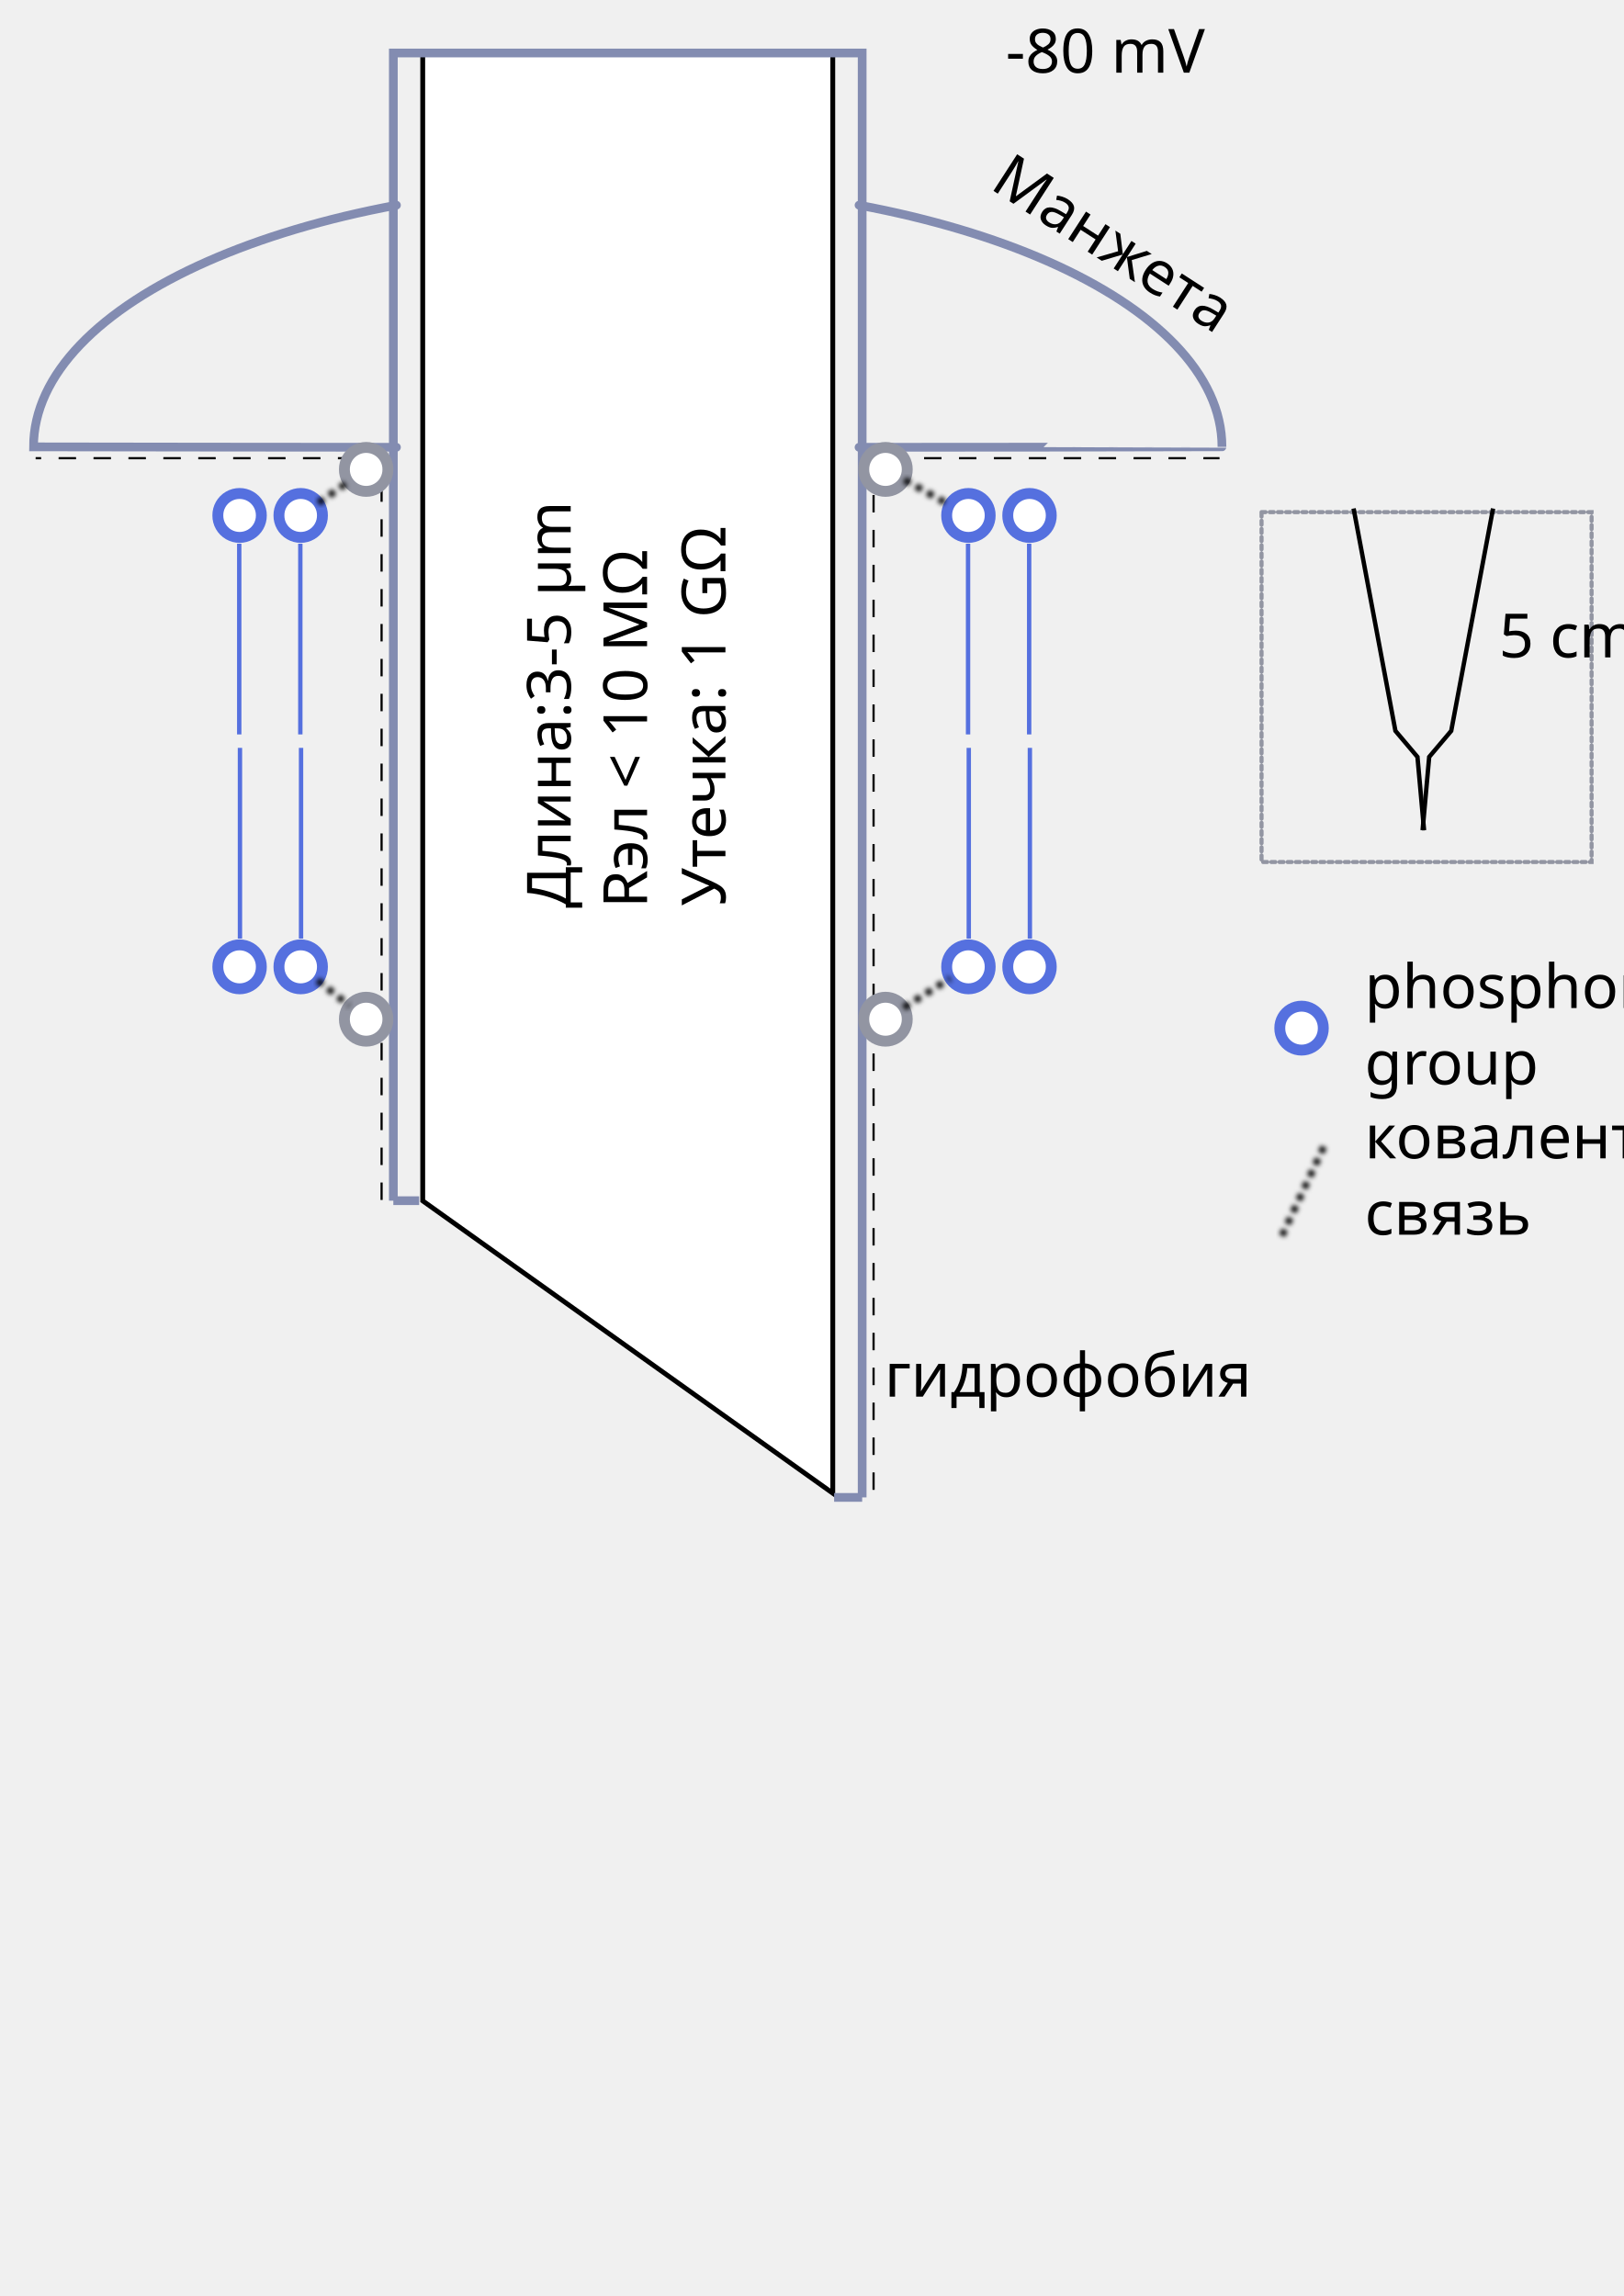
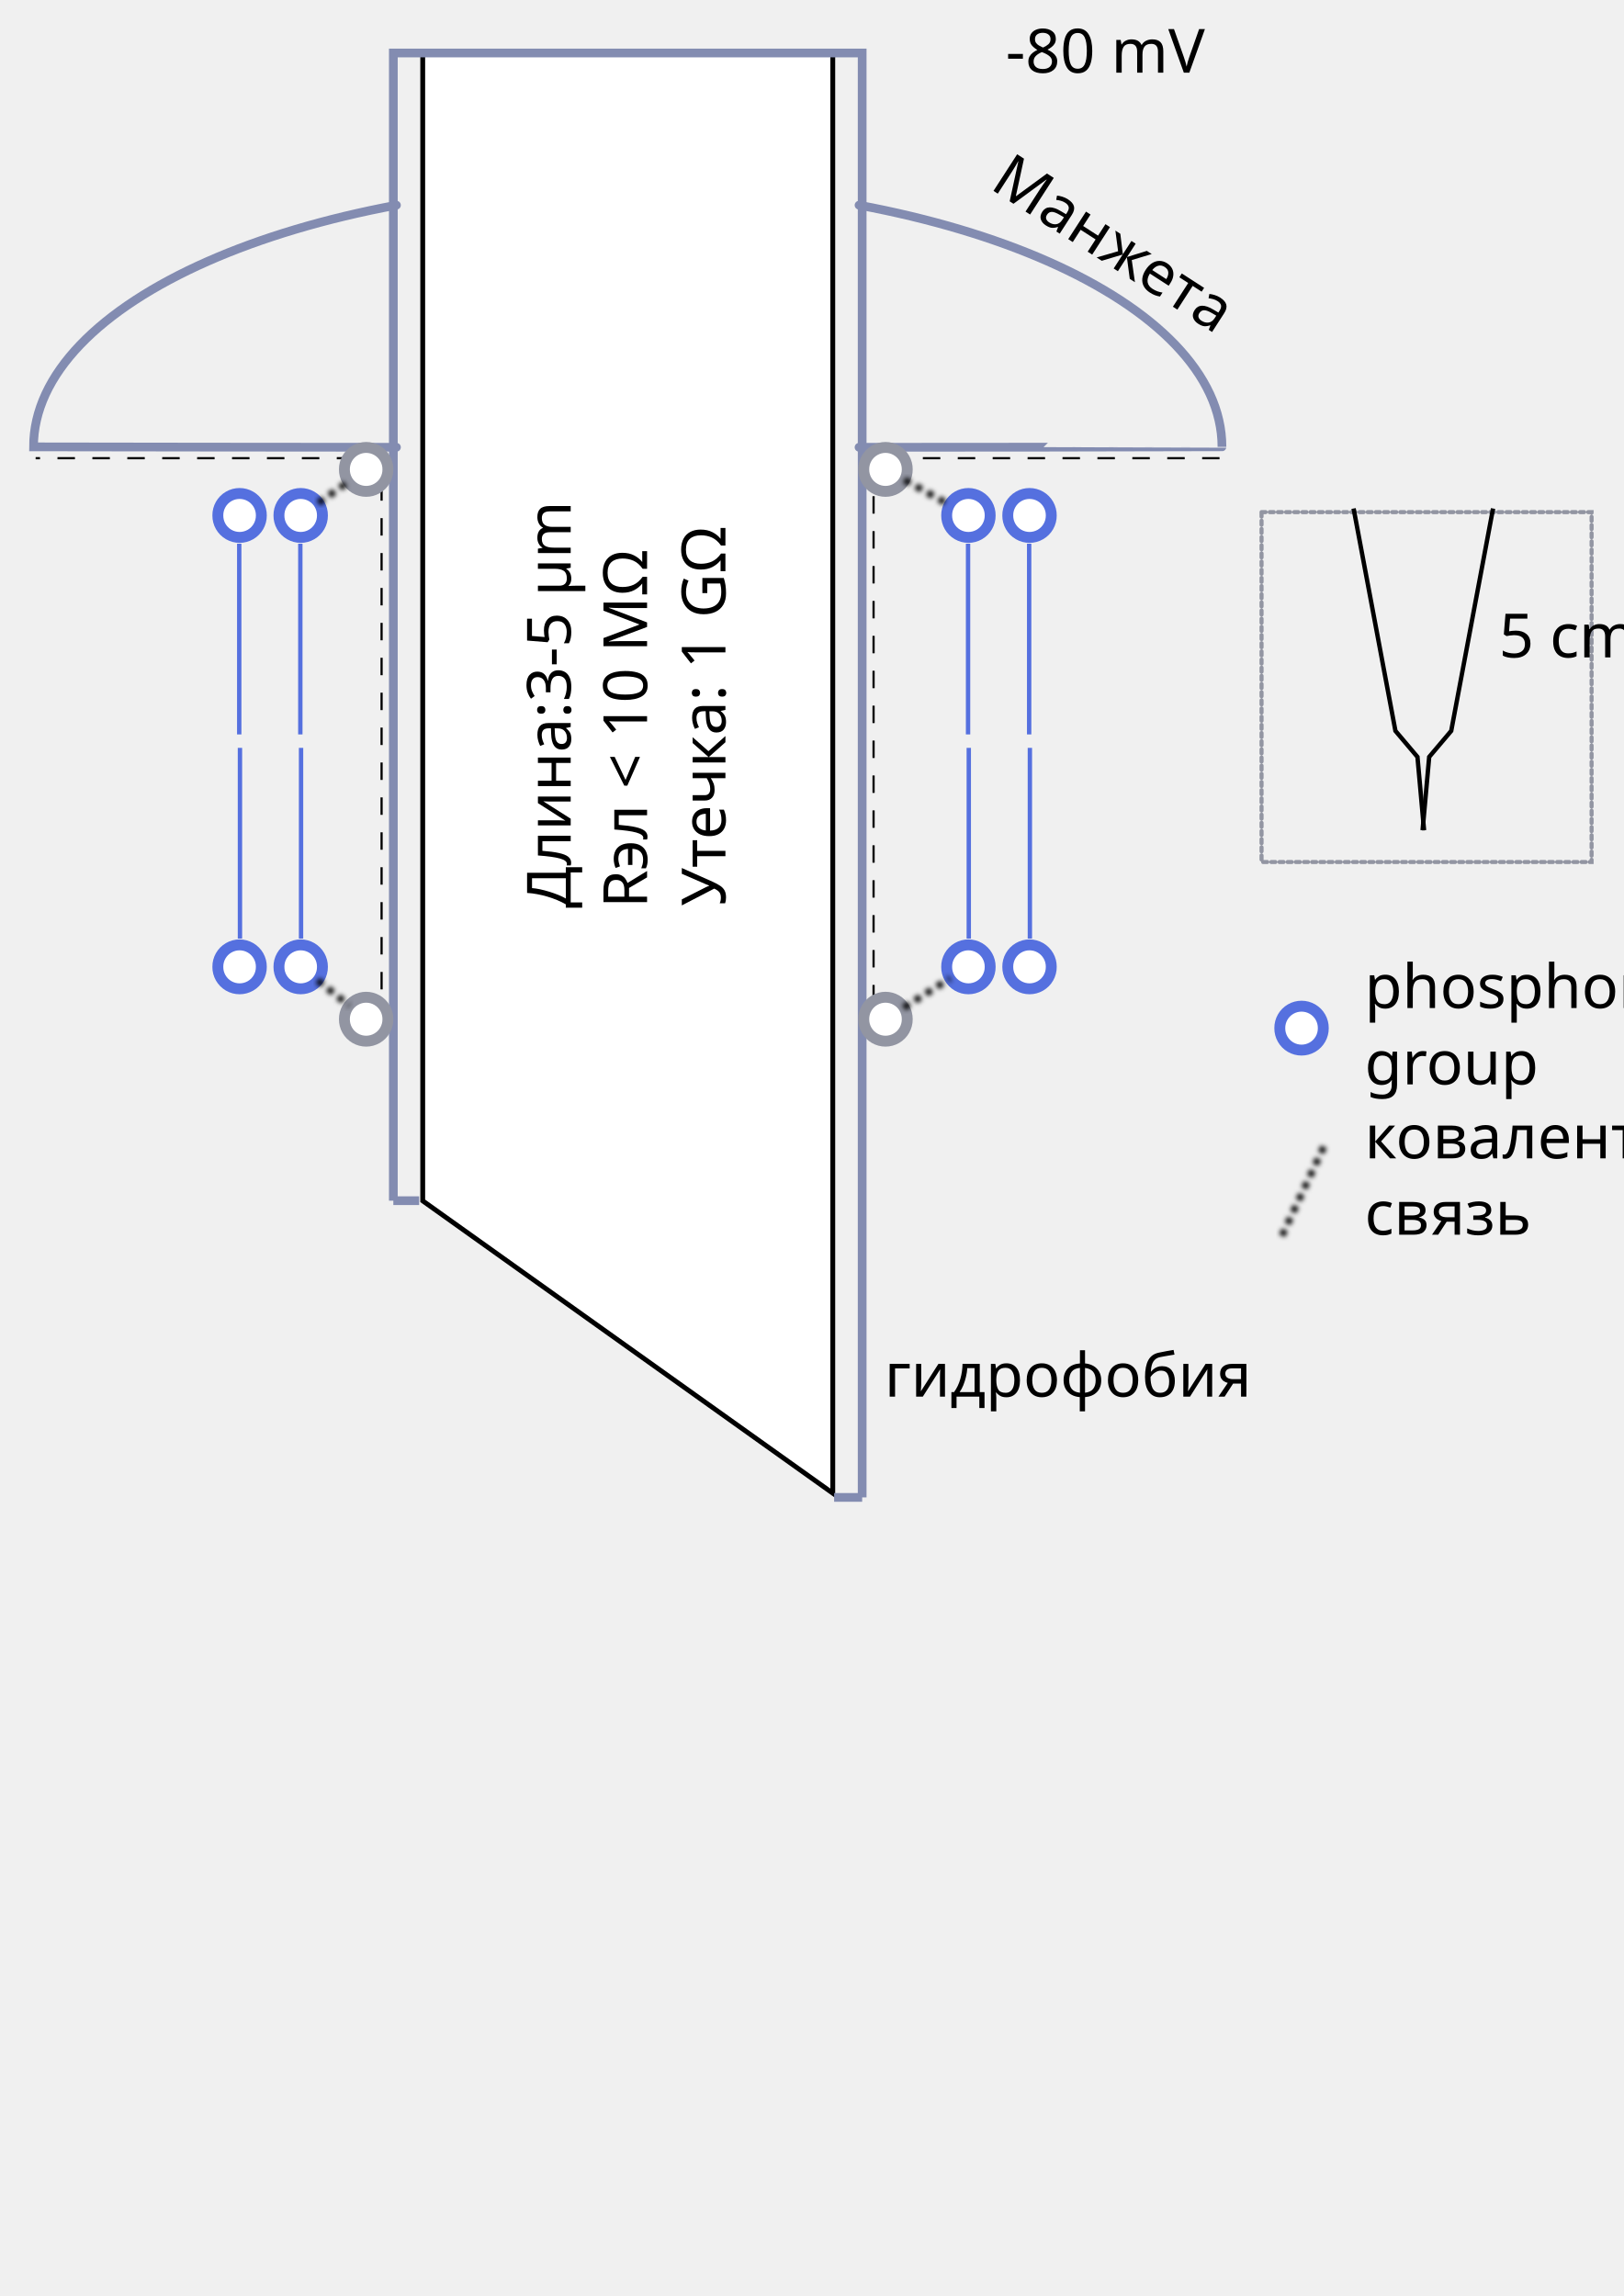
<svg xmlns="http://www.w3.org/2000/svg" width="744.094" height="1052.362" id="svg2" version="1.1">
  <defs id="defs4">
    <filter id="filter4997" x="-0.137" width="1.274" y="-0.217" height="1.434">
      <feGaussianBlur stdDeviation="1.207" id="feGaussianBlur4999" />
    </filter>
    <filter id="filter5001" x="-0.131" width="1.261" y="-0.235" height="1.47">
      <feGaussianBlur stdDeviation="1.12" id="feGaussianBlur5003" />
    </filter>
  </defs>
  <g id="layer1" style="display:inline">
    <path style="fill:#ffffff;fill-opacity:1;stroke:#5570df;stroke-width:5;stroke-linecap:butt;stroke-linejoin:miter;stroke-miterlimit:4;stroke-opacity:1;stroke-dasharray:none;stroke-dashoffset:0" id="path4870" d="m 191.706,122.202 a 9.969,9.969 0 1 1 -19.937,0 9.969,9.969 0 1 1 19.937,0 z" transform="translate(-43.94087,114.0491)" />
    <path style="fill:none;stroke:#5570df;stroke-width:2;stroke-linecap:butt;stroke-linejoin:miter;stroke-miterlimit:4;stroke-opacity:1;stroke-dasharray:none" d="m 137.631,249.198 0,87.418" id="path4872" />
    <path transform="matrix(-1,0,0,-1,319.5346,565.3496)" d="m 191.706,122.202 a 9.969,9.969 0 1 1 -19.937,0 9.969,9.969 0 1 1 19.937,0 z" id="path4874" style="fill:#ffffff;fill-opacity:1;stroke:#5570df;stroke-width:5;stroke-linecap:butt;stroke-linejoin:miter;stroke-miterlimit:4;stroke-opacity:1;stroke-dasharray:none;stroke-dashoffset:0" />
    <path id="path4876" d="m 137.963,430.201 0,-87.418" style="fill:none;stroke:#5570df;stroke-width:2;stroke-linecap:butt;stroke-linejoin:miter;stroke-miterlimit:4;stroke-opacity:1;stroke-dasharray:none" />
    <path d="m 191.706,122.202 a 9.969,9.969 0 1 1 -19.937,0 9.969,9.969 0 1 1 19.937,0 z" id="path4878" style="fill:#ffffff;fill-opacity:1;stroke:#5570df;stroke-width:5;stroke-linecap:butt;stroke-linejoin:miter;stroke-miterlimit:4;stroke-opacity:1;stroke-dasharray:none;stroke-dashoffset:0" transform="translate(-71.94087,114.0491)" />
    <path id="path4880" d="m 109.631,249.198 0,87.418" style="fill:none;stroke:#5570df;stroke-width:2;stroke-linecap:butt;stroke-linejoin:miter;stroke-miterlimit:4;stroke-opacity:1;stroke-dasharray:none" />
    <path style="fill:#ffffff;fill-opacity:1;stroke:#5570df;stroke-width:5;stroke-linecap:butt;stroke-linejoin:miter;stroke-miterlimit:4;stroke-opacity:1;stroke-dasharray:none;stroke-dashoffset:0" id="path4882" d="m 191.706,122.202 a 9.969,9.969 0 1 1 -19.937,0 9.969,9.969 0 1 1 19.937,0 z" transform="matrix(-1,0,0,-1,291.5346,565.3496)" />
    <path style="fill:none;stroke:#5570df;stroke-width:2;stroke-linecap:butt;stroke-linejoin:miter;stroke-miterlimit:4;stroke-opacity:1;stroke-dasharray:none" d="m 109.963,430.201 0,-87.418" id="path4884" />
    <path transform="translate(290.0591,114.0491)" d="m 191.706,122.202 a 9.969,9.969 0 1 1 -19.937,0 9.969,9.969 0 1 1 19.937,0 z" id="path4886" style="fill:#ffffff;fill-opacity:1;stroke:#5570df;stroke-width:5;stroke-linecap:butt;stroke-linejoin:miter;stroke-miterlimit:4;stroke-opacity:1;stroke-dasharray:none;stroke-dashoffset:0" />
    <path id="path4888" d="m 471.631,249.198 0,87.418" style="fill:none;stroke:#5570df;stroke-width:2;stroke-linecap:butt;stroke-linejoin:miter;stroke-miterlimit:4;stroke-opacity:1;stroke-dasharray:none" />
    <path style="fill:#ffffff;fill-opacity:1;stroke:#5570df;stroke-width:5;stroke-linecap:butt;stroke-linejoin:miter;stroke-miterlimit:4;stroke-opacity:1;stroke-dasharray:none;stroke-dashoffset:0" id="path4890" d="m 191.706,122.202 a 9.969,9.969 0 1 1 -19.937,0 9.969,9.969 0 1 1 19.937,0 z" transform="matrix(-1,0,0,-1,653.5346,565.3496)" />
    <path style="fill:none;stroke:#5570df;stroke-width:2;stroke-linecap:butt;stroke-linejoin:miter;stroke-miterlimit:4;stroke-opacity:1;stroke-dasharray:none" d="m 471.963,430.201 0,-87.418" id="path4892" />
    <path style="fill:#ffffff;fill-opacity:1;stroke:#5570df;stroke-width:5;stroke-linecap:butt;stroke-linejoin:miter;stroke-miterlimit:4;stroke-opacity:1;stroke-dasharray:none;stroke-dashoffset:0" id="path4894" d="m 191.706,122.202 a 9.969,9.969 0 1 1 -19.937,0 9.969,9.969 0 1 1 19.937,0 z" transform="translate(262.0591,114.0491)" />
    <path style="fill:none;stroke:#5570df;stroke-width:2;stroke-linecap:butt;stroke-linejoin:miter;stroke-miterlimit:4;stroke-opacity:1;stroke-dasharray:none" d="m 443.631,249.198 0,87.418" id="path4896" />
    <path transform="matrix(-1,0,0,-1,625.5346,565.3496)" d="m 191.706,122.202 a 9.969,9.969 0 1 1 -19.937,0 9.969,9.969 0 1 1 19.937,0 z" id="path4898" style="fill:#ffffff;fill-opacity:1;stroke:#5570df;stroke-width:5;stroke-linecap:butt;stroke-linejoin:miter;stroke-miterlimit:4;stroke-opacity:1;stroke-dasharray:none;stroke-dashoffset:0" />
    <path id="path4900" d="m 443.963,430.201 0,-87.418" style="fill:none;stroke:#5570df;stroke-width:2;stroke-linecap:butt;stroke-linejoin:miter;stroke-miterlimit:4;stroke-opacity:1;stroke-dasharray:none" />
    <path style="fill:#ffffff;fill-opacity:1;stroke:#000000;stroke-width:2.217;stroke-linecap:butt;stroke-linejoin:miter;stroke-miterlimit:4;stroke-opacity:1;stroke-dashoffset:0" d="m 193.723,24.212 187.911,0 0,660.193 -187.911,-134 z" id="path3010" />
    <path style="fill:none;stroke:#838cb1;stroke-width:4;stroke-linecap:butt;stroke-linejoin:miter;stroke-miterlimit:4;stroke-opacity:1;stroke-dasharray:none;stroke-dashoffset:0" d="m 395.105,686.328 -12.851,0 m -190.173,-136 -11.828,0 m 0,0 0,-526.039 214.852,0 0,662.039" id="rect4904" />
    <path style="fill:none;stroke:#838cb1;stroke-width:4;stroke-linecap:round;stroke-linejoin:miter;stroke-miterlimit:4;stroke-opacity:1;stroke-dasharray:none;stroke-dashoffset:0" d="m 393.674,94.042 c 32.579,6.084 61.917,14.887 86.557,25.765 49.278,21.756 79.757,51.811 79.757,85.01 l 0,-4e-5 c 0,0.032 -30.479,0.087 -79.757,0.135 -24.639,0.024 -53.978,0.045 -86.557,0.061 m -211.99,-0.009 c -32.579,-0.021 -61.917,-0.049 -86.557,-0.076 -49.278,-0.055 -79.757,-0.111 -79.757,-0.111 0,-33.198 30.479,-63.254 79.757,-85.01 C 119.766,108.928 149.105,100.125 181.684,94.042" id="path4912" />
    <text xml:space="preserve" style="font-size:40px;font-style:normal;font-weight:normal;line-height:125%;letter-spacing:0px;word-spacing:0px;fill:#000000;fill-opacity:1;stroke:none;font-family:Sans" x="625.377" y="462.031" id="text4915">
      <tspan x="625.377" y="462.031" style="font-size:28px" id="tspan4919">phosphor </tspan>
      <tspan x="625.377" y="497.031" style="font-size:28px" id="tspan5110">group</tspan>
    </text>
-     <path style="fill:none;stroke:#000000;stroke-width:1;stroke-linecap:butt;stroke-linejoin:miter;stroke-miterlimit:4;stroke-opacity:1;stroke-dasharray:8, 8;stroke-dashoffset:0" d="m 400.332,682.871 0,-472.861 158.537,0" id="path5007" />
+     <path style="fill:none;stroke:#000000;stroke-width:1;stroke-linecap:butt;stroke-linejoin:miter;stroke-miterlimit:4;stroke-opacity:1;stroke-dasharray:8, 8;stroke-dashoffset:0" d="m 400.332,475.427 0,-265.417 158.537,0" id="path5007" />
    <path style="fill:#ffffff;fill-opacity:1;stroke:#9295a2;stroke-width:5;stroke-linecap:butt;stroke-linejoin:miter;stroke-miterlimit:4;stroke-opacity:1;stroke-dasharray:none;stroke-dashoffset:0" id="path4929" d="m 191.706,122.202 a 9.969,9.969 0 1 1 -19.937,0 9.969,9.969 0 1 1 19.937,0 z" transform="matrix(-1,0,0,-1,587.5346,589.3496)" />
    <path transform="matrix(-1,0,0,-1,587.5346,337.3496)" d="m 191.706,122.202 a 9.969,9.969 0 1 1 -19.937,0 9.969,9.969 0 1 1 19.937,0 z" id="path4931" style="fill:#ffffff;fill-opacity:1;stroke:#9295a2;stroke-width:5;stroke-linecap:butt;stroke-linejoin:miter;stroke-miterlimit:4;stroke-opacity:1;stroke-dasharray:none;stroke-dashoffset:0" />
    <path style="fill:none;stroke:#000000;stroke-width:3;stroke-linecap:butt;stroke-linejoin:miter;stroke-miterlimit:4;stroke-opacity:1;stroke-dasharray:3, 3;stroke-dashoffset:0;display:inline;filter:url(#filter4997)" d="m 414.226,461.823 21.141,-13.352" id="path4933" />
    <text id="text4963" y="-173.479" x="427.231" style="font-size:40px;font-style:normal;font-weight:normal;line-height:125%;letter-spacing:0px;word-spacing:0px;fill:#000000;fill-opacity:1;stroke:none;font-family:Sans" xml:space="preserve" transform="matrix(0.8400824,0.5424588,-0.5424588,0.8400824,0,0)">
      <tspan id="tspan4967" style="font-size:28px" y="-173.479" x="427.231">Mанжета</tspan>
    </text>
    <path id="path4971" d="m 414.513,219.988 20.567,11.422" style="fill:none;stroke:#000000;stroke-width:3;stroke-linecap:butt;stroke-linejoin:miter;stroke-miterlimit:4;stroke-opacity:1;stroke-dasharray:3, 3;stroke-dashoffset:0;display:inline;filter:url(#filter5001)" />
-     <path id="path5009" d="m 174.868,549.994 0,-339.983 -158.537,0" style="fill:none;stroke:#000000;stroke-width:1;stroke-linecap:butt;stroke-linejoin:miter;stroke-miterlimit:4;stroke-opacity:1;stroke-dasharray:8, 8;stroke-dashoffset:0" />
+     <path id="path5009" d="m 174.868,469.482 0,-259.472 -158.537,0" style="fill:none;stroke:#000000;stroke-width:1;stroke-linecap:butt;stroke-linejoin:miter;stroke-miterlimit:4;stroke-opacity:1;stroke-dasharray:8, 8;stroke-dashoffset:0" />
    <path transform="matrix(-1,0,0,-1,349.5346,589.3496)" d="m 191.706,122.202 a 9.969,9.969 0 1 1 -19.937,0 9.969,9.969 0 1 1 19.937,0 z" id="path5011" style="fill:#ffffff;fill-opacity:1;stroke:#9295a2;stroke-width:5;stroke-linecap:butt;stroke-linejoin:miter;stroke-miterlimit:4;stroke-opacity:1;stroke-dasharray:none;stroke-dashoffset:0" />
    <path style="fill:#ffffff;fill-opacity:1;stroke:#9295a2;stroke-width:5;stroke-linecap:butt;stroke-linejoin:miter;stroke-miterlimit:4;stroke-opacity:1;stroke-dasharray:none;stroke-dashoffset:0" id="path5013" d="m 191.706,122.202 a 9.969,9.969 0 1 1 -19.937,0 9.969,9.969 0 1 1 19.937,0 z" transform="matrix(-1,0,0,-1,349.5346,337.3496)" />
    <path id="path5015" d="m 145.581,449.375 14.431,11.545" style="fill:none;stroke:#000000;stroke-width:3;stroke-linecap:butt;stroke-linejoin:miter;stroke-miterlimit:4;stroke-opacity:1;stroke-dasharray:3, 3;stroke-dashoffset:0;display:inline;filter:url(#filter4997)" />
    <text id="text5017" y="261.533" x="-416.211" style="font-size:40px;font-style:normal;font-weight:normal;line-height:125%;letter-spacing:0px;word-spacing:0px;fill:#000000;fill-opacity:1;stroke:none;font-family:Sans" xml:space="preserve" transform="matrix(0,-1,1,0,0,0)">
      <tspan style="font-size:28px" y="261.533" x="-416.211" id="tspan5025">Длина:3-5 μm</tspan>
      <tspan style="font-size:28px" y="296.533" x="-416.211" id="tspan5045">Rэл &lt; 10 МΩ</tspan>
    </text>
    <path style="fill:none;stroke:#000000;stroke-width:3;stroke-linecap:butt;stroke-linejoin:miter;stroke-miterlimit:4;stroke-opacity:1;stroke-dasharray:3, 3;stroke-dashoffset:0;display:inline;filter:url(#filter4997)" d="m 145.951,230.515 13.692,-9.632" id="path5029" />
    <text xml:space="preserve" style="font-size:40px;font-style:normal;font-weight:normal;line-height:125%;letter-spacing:0px;word-spacing:0px;fill:#000000;fill-opacity:1;stroke:none;font-family:Sans" x="-415.308" y="332.44" id="text5041" transform="matrix(0,-1,1,0,0,0)">
      <tspan x="-415.308" y="332.44" style="font-size:28px" id="tspan5043">Утечка: 1 GΩ</tspan>
    </text>
    <text xml:space="preserve" style="font-size:40px;font-style:normal;font-weight:normal;line-height:125%;letter-spacing:0px;word-spacing:0px;fill:#000000;fill-opacity:1;stroke:none;display:inline;font-family:Sans" x="460.872" y="33.318" id="text4915-4">
      <tspan x="460.872" y="33.318" style="font-size:28px" id="tspan4919-9">-80 mV</tspan>
    </text>
    <path style="fill:#ffffff;fill-opacity:1;stroke:#5570df;stroke-width:5;stroke-linecap:butt;stroke-linejoin:miter;stroke-miterlimit:4;stroke-opacity:1;stroke-dasharray:none;stroke-dashoffset:0" id="path5114" d="m 191.706,122.202 a 9.969,9.969 0 1 1 -19.937,0 9.969,9.969 0 1 1 19.937,0 z" transform="matrix(-1,0,0,-1,778.196,593.4455)" />
    <path id="path5116" d="m 587.517,566.391 19.512,-41.558" style="fill:none;stroke:#000000;stroke-width:3;stroke-linecap:butt;stroke-linejoin:miter;stroke-miterlimit:4;stroke-opacity:1;stroke-dasharray:3, 3;stroke-dashoffset:0;display:inline;filter:url(#filter4997)" />
    <rect style="fill:none;stroke:#9295a2;stroke-width:1.871;stroke-linecap:round;stroke-linejoin:miter;stroke-miterlimit:4;stroke-opacity:1;stroke-dasharray:1.871, 1.871;stroke-dashoffset:0" id="rect5120" width="151.247" height="160.376" x="578.128" y="234.727" ry="0" />
    <path style="fill:none;stroke:#000000;stroke-width:2;stroke-linecap:butt;stroke-linejoin:miter;stroke-miterlimit:4;stroke-opacity:1;stroke-dasharray:none" d="m 620.308,233.069 19.177,101.93 10.093,11.928 3.028,33.615" id="path5122" />
    <path id="path5124" d="m 684.226,233.069 -19.177,101.93 -10.093,11.928 -3.028,33.615" style="fill:none;stroke:#000000;stroke-width:2;stroke-linecap:butt;stroke-linejoin:miter;stroke-miterlimit:4;stroke-opacity:1;stroke-dasharray:none" />
    <text id="text5126" y="301.31" x="686.931" style="font-size:40px;font-style:normal;font-weight:normal;line-height:125%;letter-spacing:0px;word-spacing:0px;fill:#000000;fill-opacity:1;stroke:none;display:inline;font-family:Sans" xml:space="preserve">
      <tspan id="tspan5128" style="font-size:28px" y="301.31" x="686.931">5 cm</tspan>
    </text>
  </g>
  <g id="layer2">
    <text id="text5033" y="640.148" x="405.338" style="font-size:40px;font-style:normal;font-weight:normal;line-height:125%;letter-spacing:0px;word-spacing:0px;fill:#000000;fill-opacity:1;stroke:none;display:inline;font-family:Sans" xml:space="preserve">
      <tspan id="tspan5037" style="font-size:28px" y="640.148" x="405.338">гидрофобия</tspan>
    </text>
    <text xml:space="preserve" style="font-size:40px;font-style:normal;font-weight:normal;line-height:125%;letter-spacing:0px;word-spacing:0px;fill:#000000;fill-opacity:1;stroke:none;display:inline;font-family:Sans" x="625.377" y="530.929" id="text5068">
      <tspan x="625.377" y="530.929" style="font-size:28px" id="tspan5070">ковалентная </tspan>
      <tspan x="625.377" y="565.929" style="font-size:28px" id="tspan5108">связь</tspan>
    </text>
  </g>
</svg>
